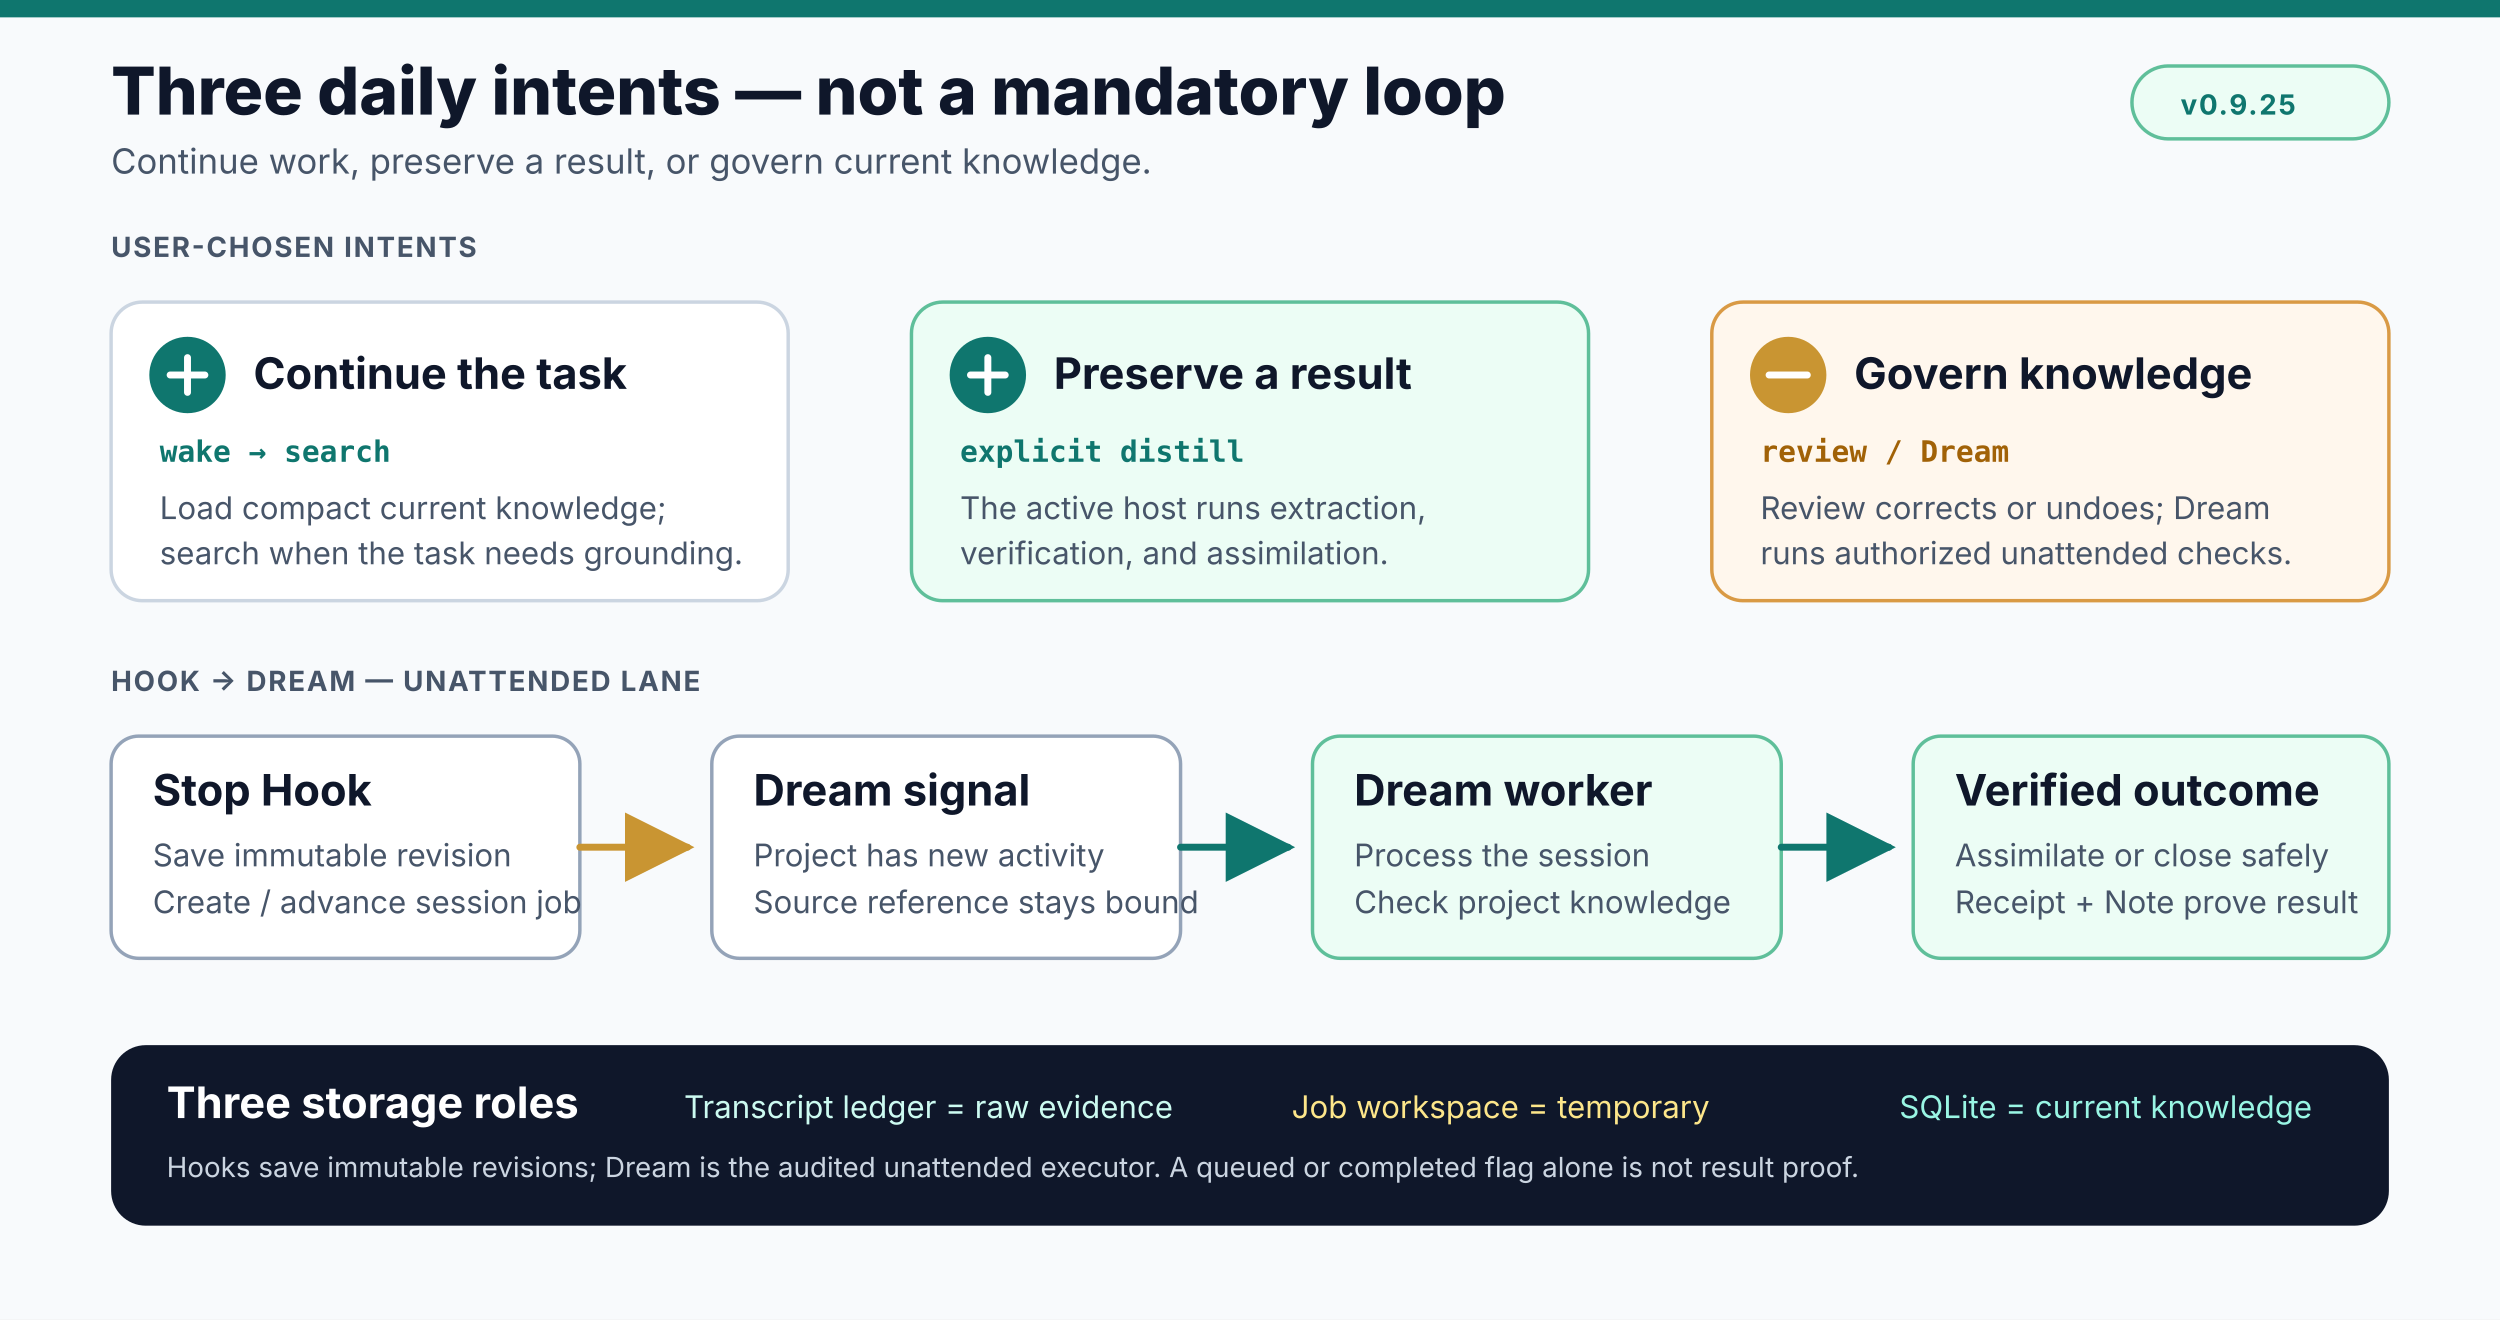
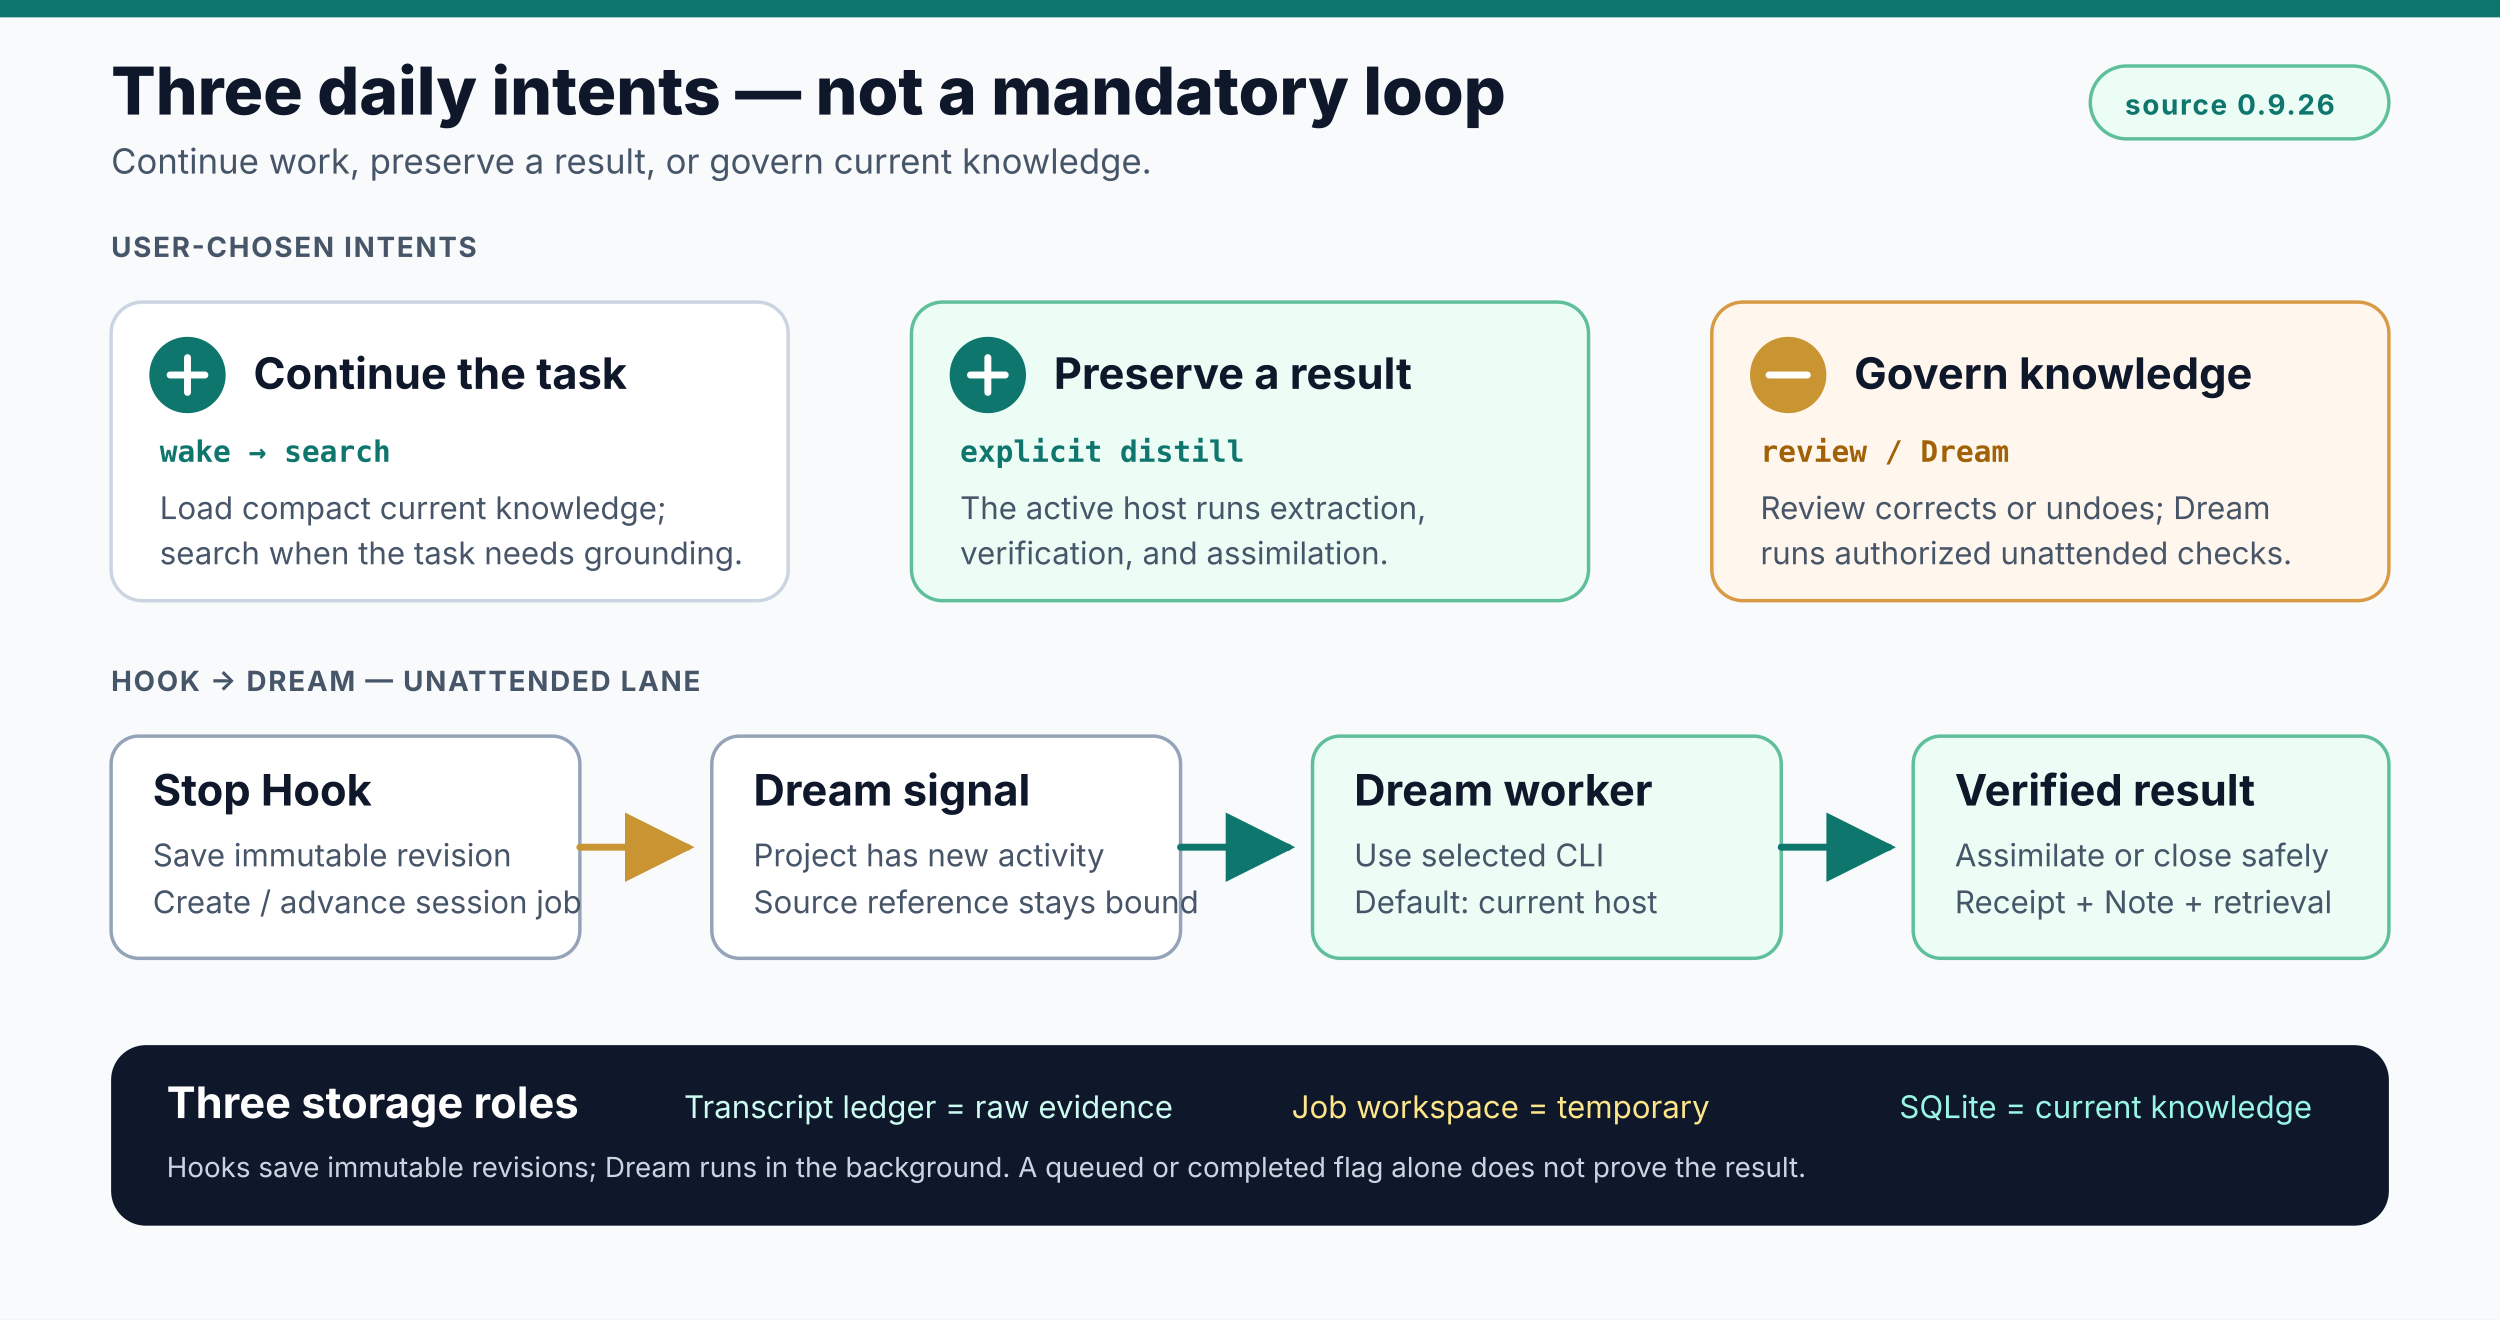
<svg xmlns="http://www.w3.org/2000/svg" width="1440" height="760" viewBox="0 0 1440 760" role="img" aria-labelledby="title desc">
  <defs>
    <style>
      text{font-family:Inter,ui-sans-serif,system-ui,-apple-system,"Segoe UI",sans-serif}
      .bg{fill:#f8fafc}.ink{fill:#0f172a}.muted{fill:#475569}.teal{fill:#0f766e}.gold{fill:#c99532}
      .card{fill:#fff;stroke:#cbd5e1;stroke-width:2}.soft{fill:#ecfdf5;stroke:#5fbf9a;stroke-width:2}
      .warm{fill:#fff7ed;stroke:#d99a45;stroke-width:2}.dark{fill:#0f172a}.lane{fill:#fff;stroke:#94a3b8;stroke-width:2}
      .title{font-size:38px;font-weight:760}.subtitle{font-size:20px}.eyebrow{font-size:16px;font-weight:750;letter-spacing:1px}
      .heading{font-size:25px;font-weight:750}.body{font-size:18px}.small{font-size:16px}.code{font:650 17px "Cascadia Mono",Consolas,monospace}
      .line{fill:none;stroke:#0f766e;stroke-width:4;stroke-linecap:round;stroke-linejoin:round;marker-end:url(#arrow)}
      .hook{fill:none;stroke:#c99532;stroke-width:4;stroke-linecap:round;stroke-linejoin:round;marker-end:url(#goldArrow)}
    </style>
    <marker id="arrow" markerWidth="12" markerHeight="12" refX="10" refY="6" orient="auto">
      <path d="M1 1l10 5-10 5z" fill="#0f766e" />
    </marker>
    <marker id="goldArrow" markerWidth="12" markerHeight="12" refX="10" refY="6" orient="auto">
      <path d="M1 1l10 5-10 5z" fill="#c99532" />
    </marker>
  </defs>
  <rect class="bg" width="1440" height="760" />
  <rect class="teal" width="1440" height="10" />
  <text x="64" y="66" class="title ink">Three daily intents — not a mandatory loop</text>
  <text x="64" y="100" class="subtitle muted">Continue work, preserve a result, or govern current knowledge.</text>
-   <g transform="translate(1228 38)">
-     <rect class="soft" width="148" height="42" rx="21" />
-     <text x="28" y="28" class="eyebrow teal">v0.9.25</text>
+   <g transform="translate(1204 38)">
+     <rect class="soft" width="172" height="42" rx="21" />
+     <text x="20" y="28" class="eyebrow teal">source 0.9.26</text>
  </g>
  <text x="64" y="148" class="eyebrow muted">USER-CHOSEN INTENTS</text>
  <g transform="translate(64 174)">
    <rect class="card" width="390" height="172" rx="18" />
    <circle cx="44" cy="42" r="22" class="teal" />
    <path d="M34 42h20M44 32v20" stroke="#fff" stroke-width="4" stroke-linecap="round" />
    <text x="82" y="50" class="heading ink">Continue the task</text>
    <text x="28" y="92" class="code teal">wake → search</text>
    <text x="28" y="125" class="body muted">Load compact current knowledge;</text>
    <text x="28" y="151" class="body muted">search when the task needs grounding.</text>
  </g>
  <g transform="translate(525 174)">
    <rect class="soft" width="390" height="172" rx="18" />
    <circle cx="44" cy="42" r="22" class="teal" />
    <path d="M34 42h20M44 32v20" stroke="#fff" stroke-width="4" stroke-linecap="round" />
    <text x="82" y="50" class="heading ink">Preserve a result</text>
    <text x="28" y="92" class="code teal">explicit distill</text>
    <text x="28" y="125" class="body muted">The active host runs extraction,</text>
    <text x="28" y="151" class="body muted">verification, and assimilation.</text>
  </g>
  <g transform="translate(986 174)">
    <rect class="warm" width="390" height="172" rx="18" />
    <circle cx="44" cy="42" r="22" class="gold" />
    <path d="M33 42h22" stroke="#fff" stroke-width="4" stroke-linecap="round" />
    <text x="82" y="50" class="heading ink">Govern knowledge</text>
    <text x="28" y="92" class="code" fill="#a16207">review / Dream</text>
    <text x="28" y="125" class="body muted">Review corrects or undoes; Dream</text>
    <text x="28" y="151" class="body muted">runs authorized unattended checks.</text>
  </g>
  <text x="64" y="398" class="eyebrow muted">HOOK → DREAM — UNATTENDED LANE</text>
  <g transform="translate(64 424)">
    <rect class="lane" width="270" height="128" rx="16" />
    <text x="24" y="40" class="heading ink">Stop Hook</text>
    <text x="24" y="75" class="body muted">Save immutable revision</text>
    <text x="24" y="102" class="body muted">Create / advance session job</text>
  </g>
  <path class="hook" d="M334 488h62" />
  <g transform="translate(410 424)">
    <rect class="lane" width="270" height="128" rx="16" />
    <text x="24" y="40" class="heading ink">Dream signal</text>
    <text x="24" y="75" class="body muted">Project has new activity</text>
    <text x="24" y="102" class="body muted">Source reference stays bound</text>
  </g>
  <path class="line" d="M680 488h62" />
  <g transform="translate(756 424)">
    <rect class="soft" width="270" height="128" rx="16" />
    <text x="24" y="40" class="heading ink">Dream worker</text>
-     <text x="24" y="75" class="body muted">Process the session</text>
-     <text x="24" y="102" class="body muted">Check project knowledge</text>
+     <text x="24" y="75" class="body muted">Use selected CLI</text>
+     <text x="24" y="102" class="body muted">Default: current host</text>
  </g>
  <path class="line" d="M1026 488h62" />
  <g transform="translate(1102 424)">
    <rect class="soft" width="274" height="128" rx="16" />
-     <text x="24" y="40" class="heading ink">Verified outcome</text>
+     <text x="24" y="40" class="heading ink">Verified result</text>
    <text x="24" y="75" class="body muted">Assimilate or close safely</text>
-     <text x="24" y="102" class="body muted">Receipt + Note prove result</text>
+     <text x="24" y="102" class="body muted">Receipt + Note + retrieval</text>
  </g>
  <g transform="translate(64 602)">
    <rect class="dark" width="1312" height="104" rx="20" />
    <text x="32" y="42" class="heading" fill="#fff">Three storage roles</text>
    <text x="330" y="42" class="body" fill="#ccfbf1">Transcript ledger = raw evidence</text>
    <text x="680" y="42" class="body" fill="#fde68a">Job workspace = temporary</text>
    <text x="1030" y="42" class="body" fill="#99f6e4">SQLite = current knowledge</text>
-     <text x="32" y="76" class="small" fill="#cbd5e1">Hooks save immutable revisions; Dream is the audited unattended executor. A queued or completed flag alone is not result proof.</text>
+     <text x="32" y="76" class="small" fill="#cbd5e1">Hooks save immutable revisions; Dream runs in the background. A queued or completed flag alone does not prove the result.</text>
  </g>
</svg>
